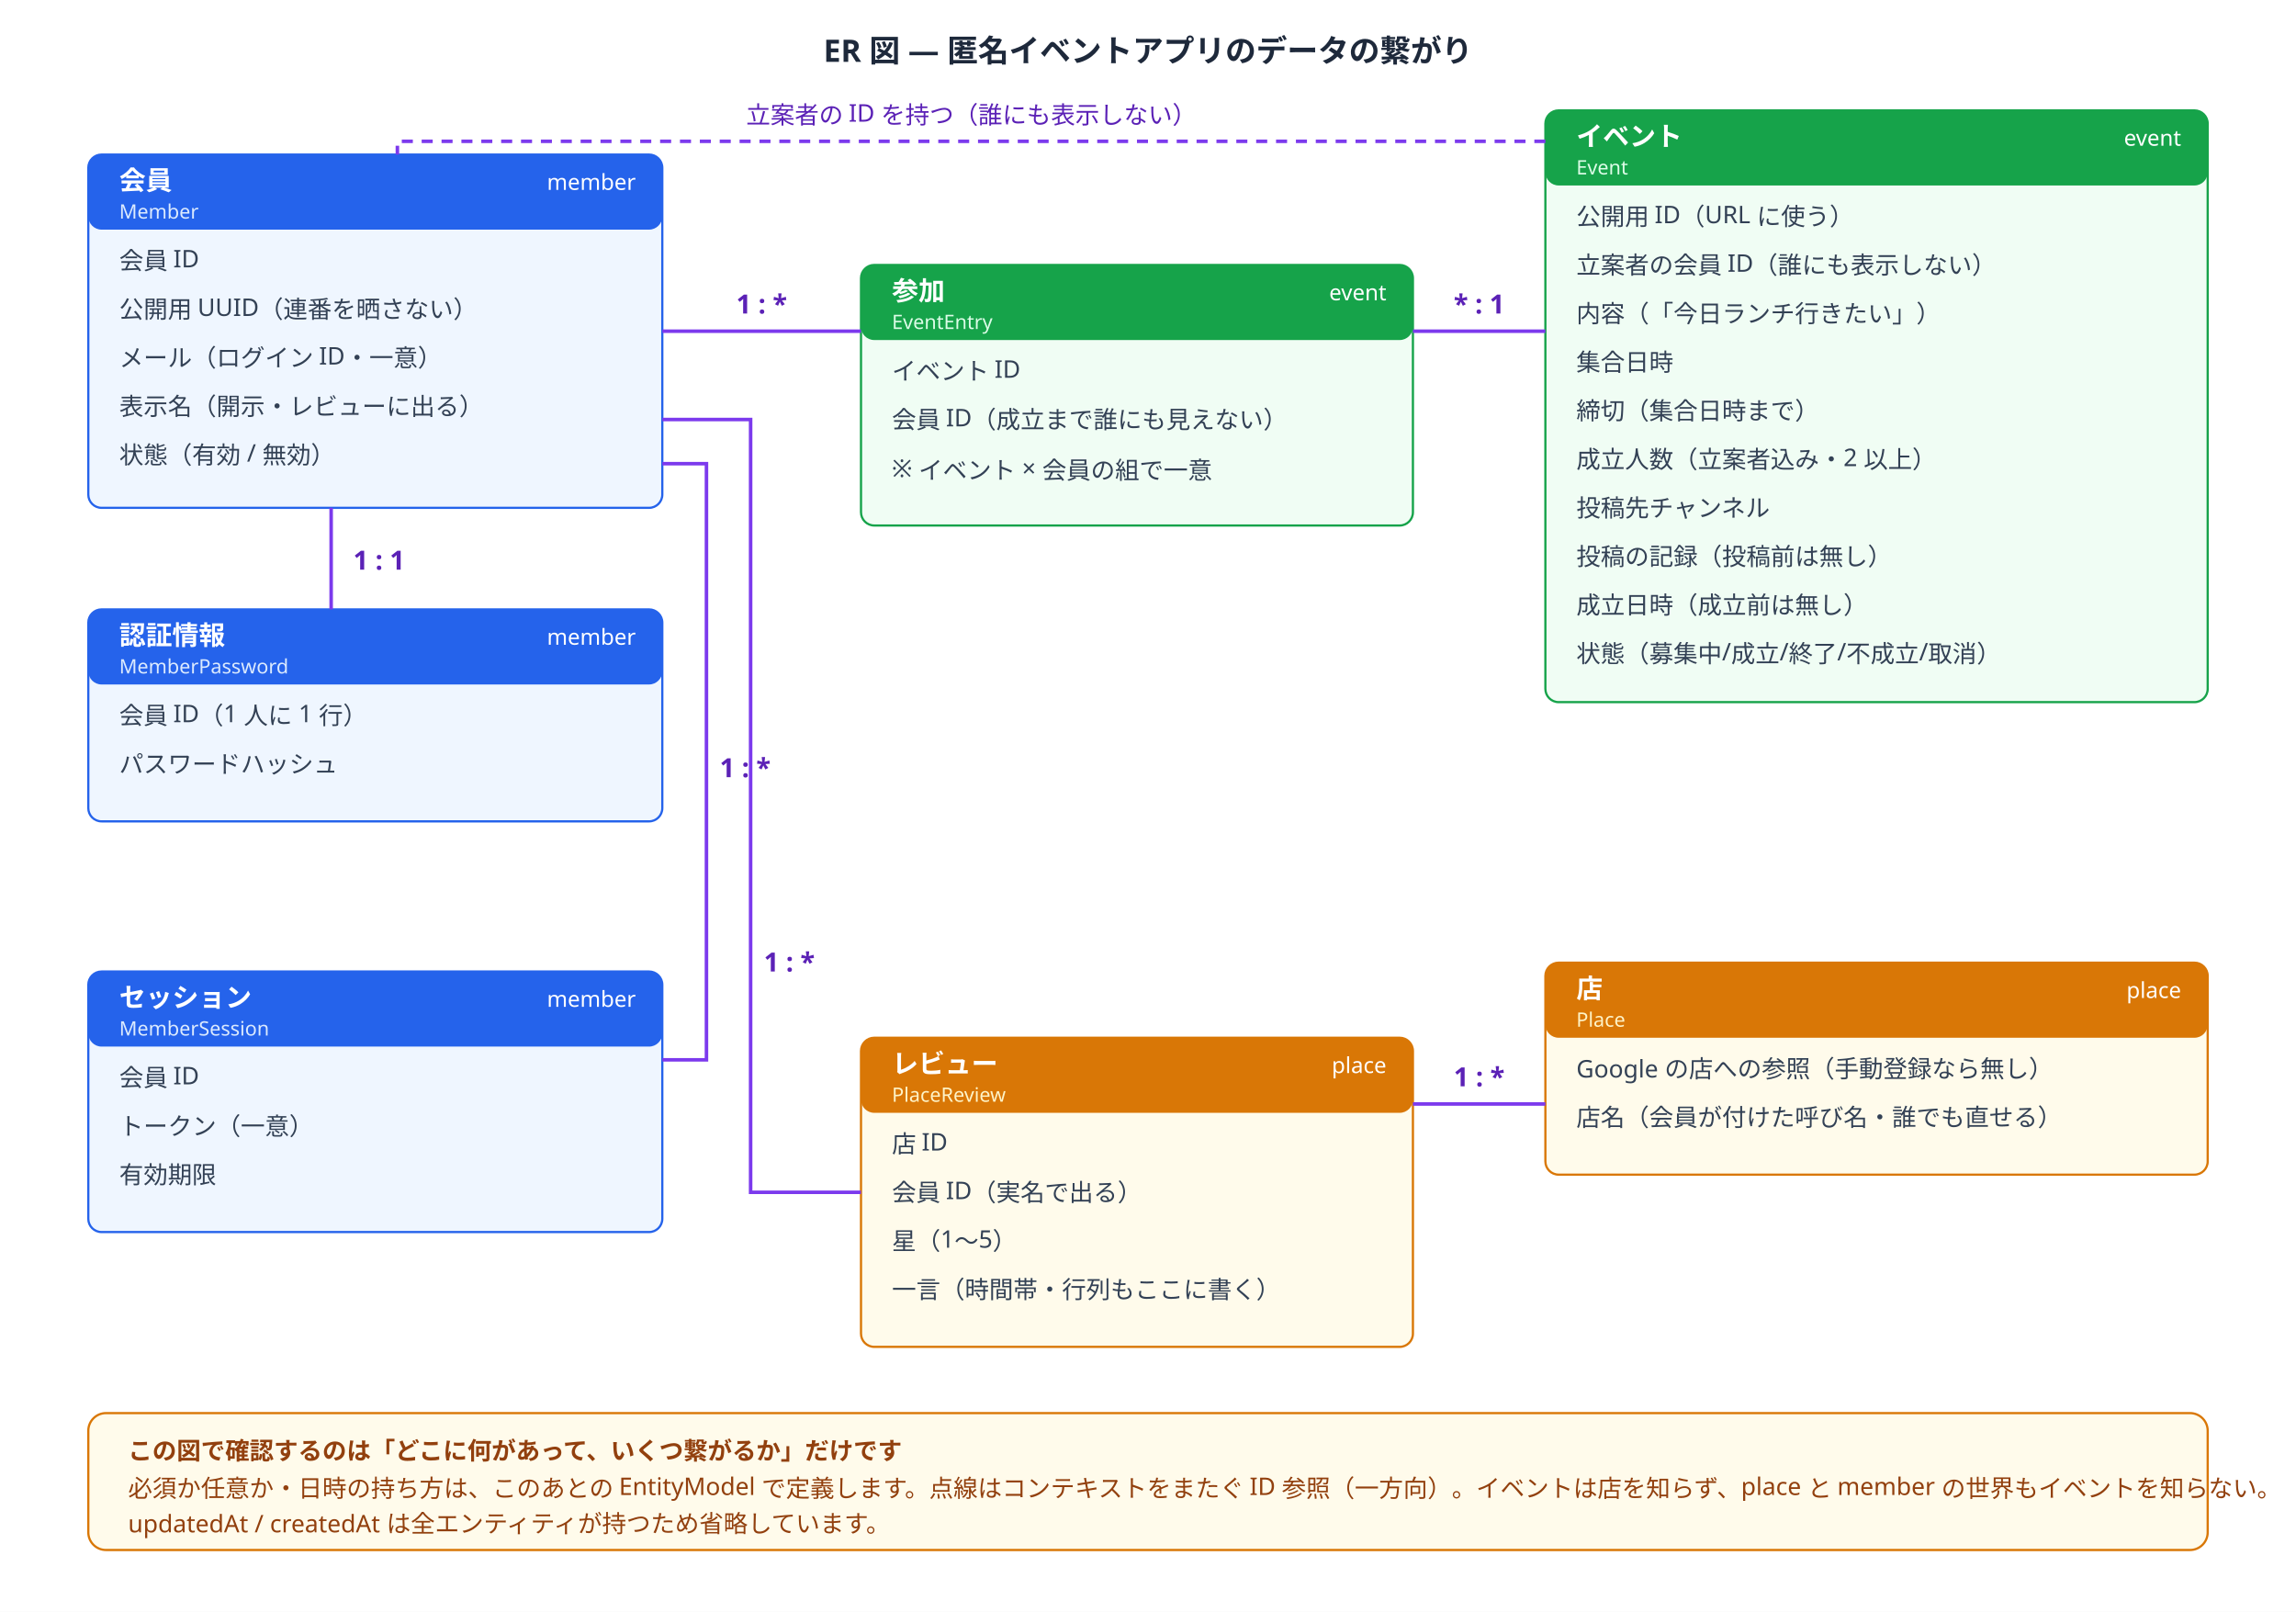
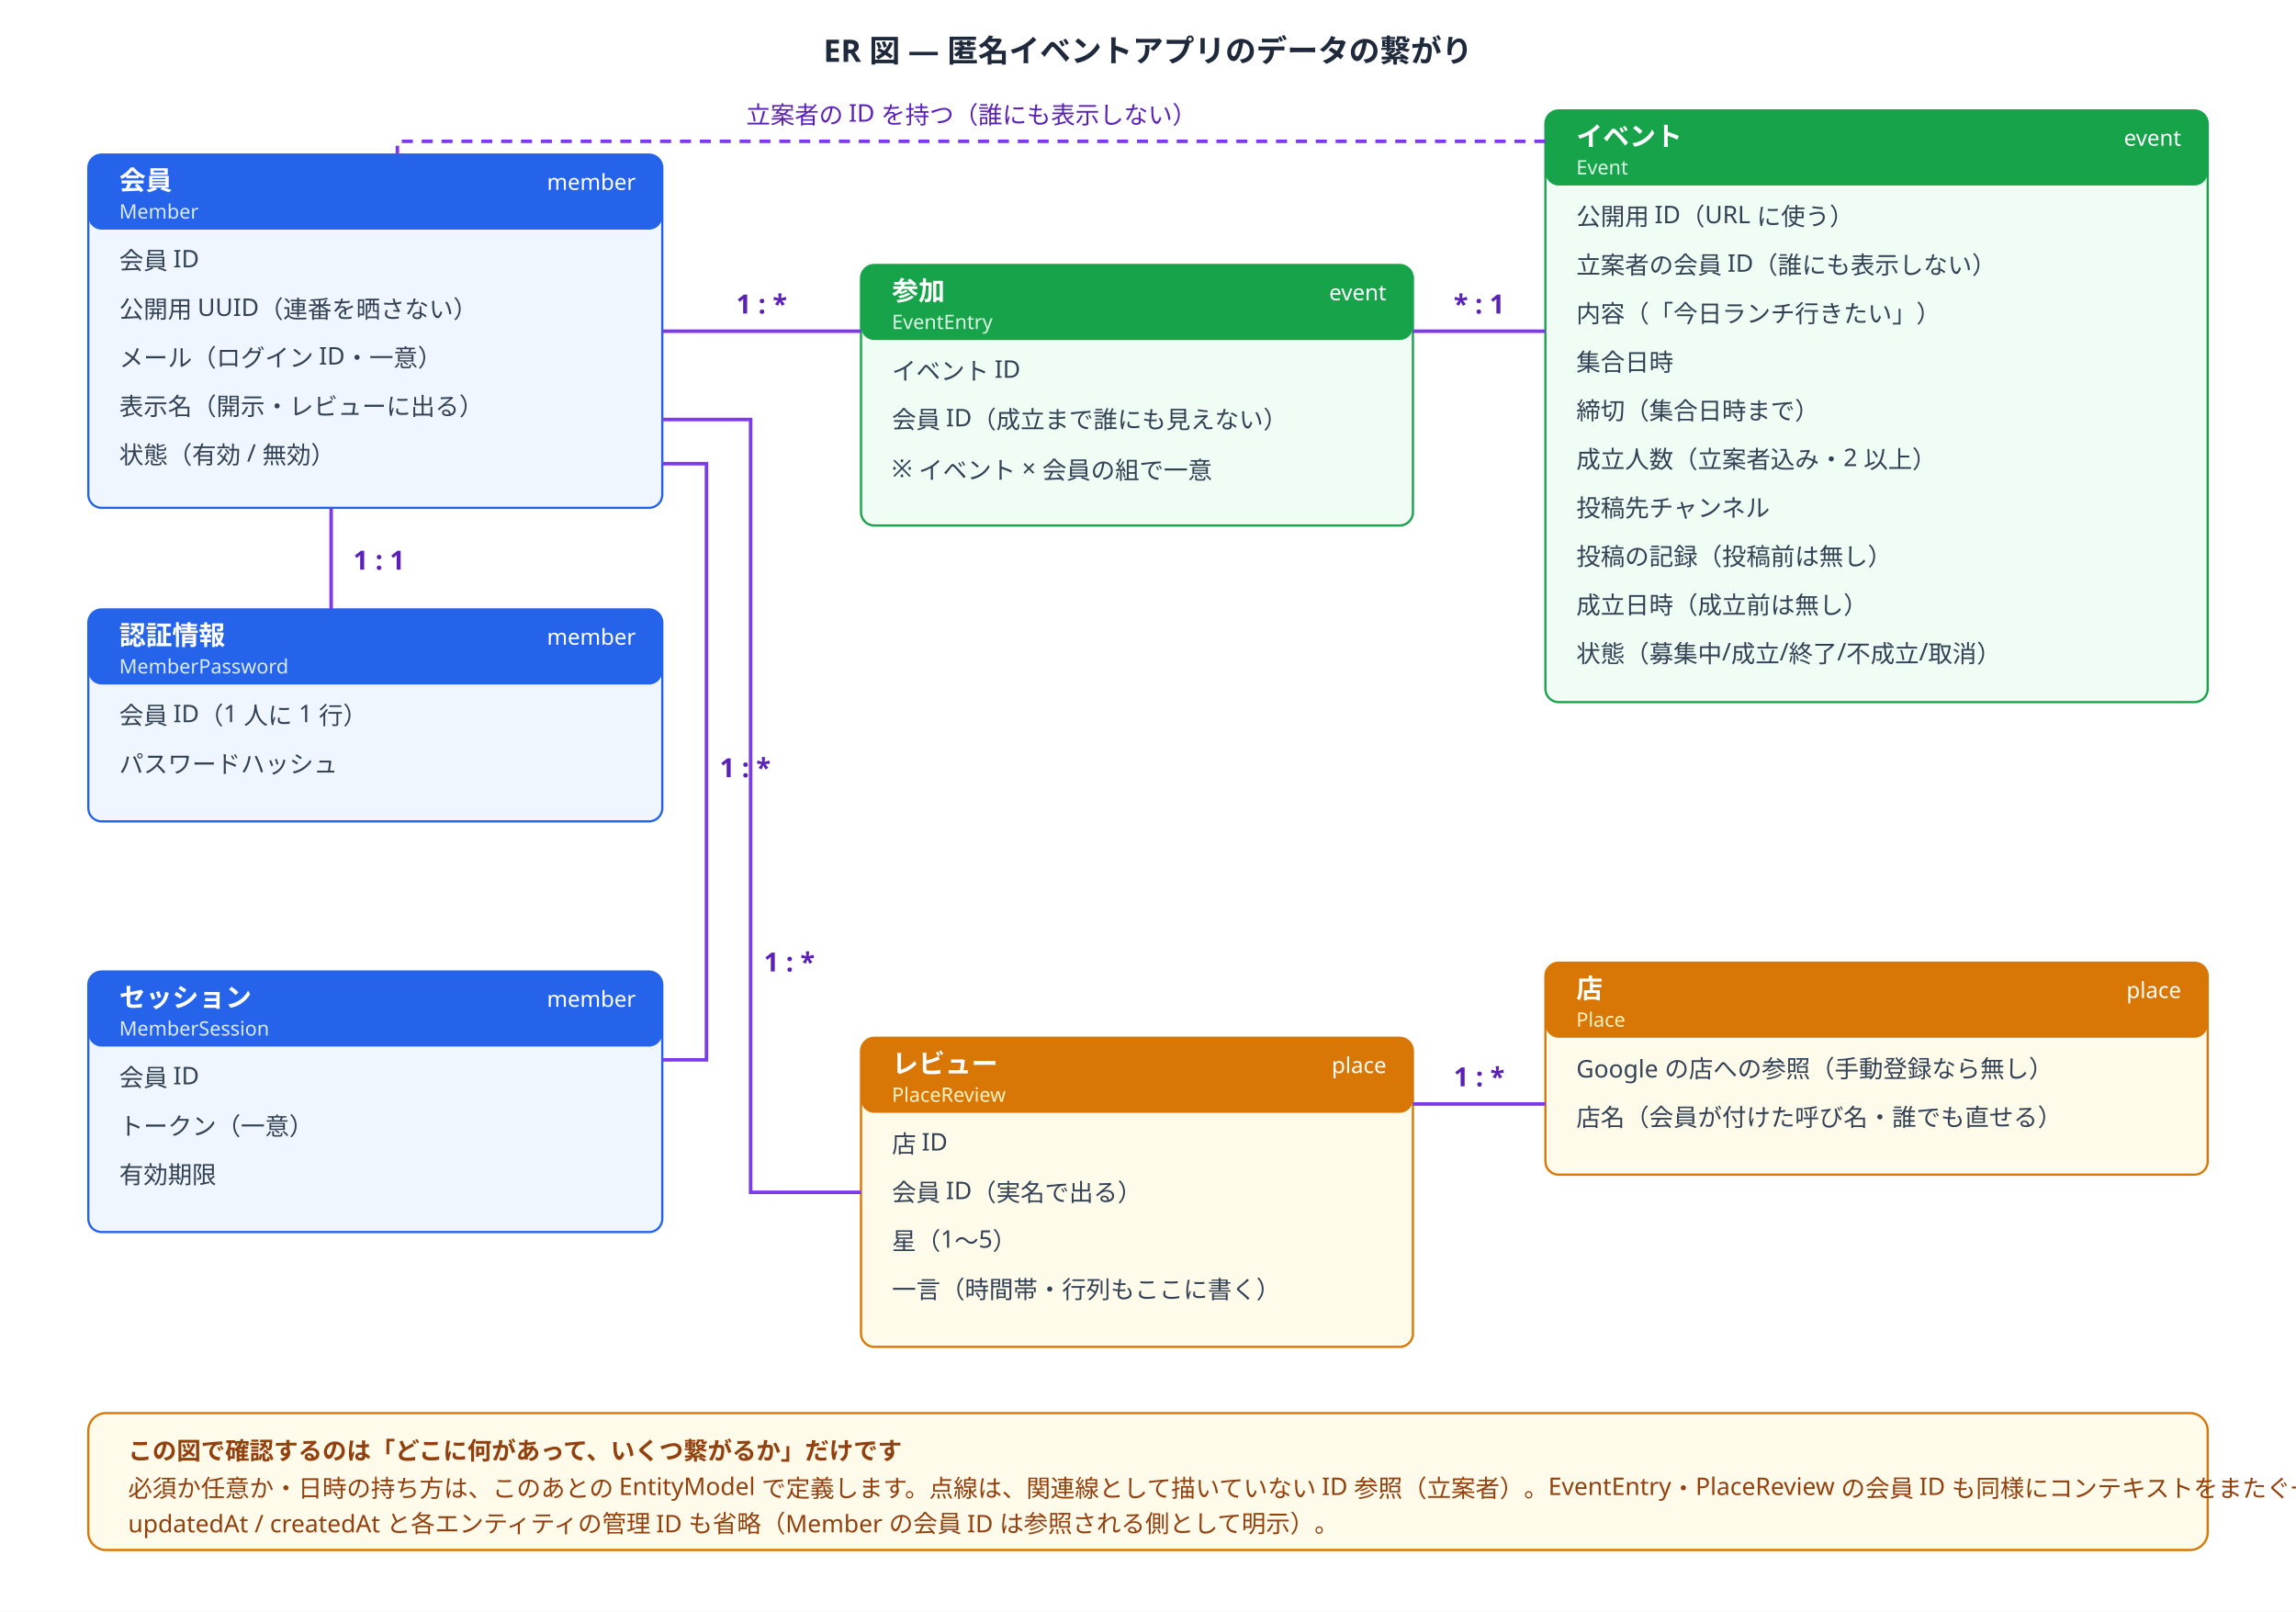
<svg xmlns="http://www.w3.org/2000/svg" viewBox="0 0 1040 730" width="1040" font-family="sans-serif" font-size="14">
  <rect x="0" y="0" width="1040" height="730" fill="#ffffff" />
  <text x="520" y="28" text-anchor="middle" font-weight="bold" fill="#1e293b">ER 図 — 匿名イベントアプリのデータの繋がり</text>
  <rect x="40" y="70" width="260" height="160" rx="6" fill="#eff6ff" stroke="#2563eb" />
  <rect x="40" y="70" width="260" height="34" rx="6" fill="#2563eb" />
  <text x="54" y="86" font-size="12" font-weight="bold" fill="#ffffff">会員</text>
  <text x="54" y="99" font-size="9" fill="#dbeafe">Member</text>
  <text x="288" y="86" text-anchor="end" font-size="10" fill="#ffffff">member</text>
  <text x="54" y="122" font-size="11" fill="#334155">会員 ID</text>
  <text x="54" y="144" font-size="11" fill="#334155">公開用 UUID（連番を晒さない）</text>
  <text x="54" y="166" font-size="11" fill="#334155">メール（ログイン ID・一意）</text>
  <text x="54" y="188" font-size="11" fill="#334155">表示名（開示・レビューに出る）</text>
  <text x="54" y="210" font-size="11" fill="#334155">状態（有効 / 無効）</text>
  <rect x="40" y="276" width="260" height="96" rx="6" fill="#eff6ff" stroke="#2563eb" />
  <rect x="40" y="276" width="260" height="34" rx="6" fill="#2563eb" />
  <text x="54" y="292" font-size="12" font-weight="bold" fill="#ffffff">認証情報</text>
  <text x="54" y="305" font-size="9" fill="#dbeafe">MemberPassword</text>
  <text x="288" y="292" text-anchor="end" font-size="10" fill="#ffffff">member</text>
  <text x="54" y="328" font-size="11" fill="#334155">会員 ID（1 人に 1 行）</text>
  <text x="54" y="350" font-size="11" fill="#334155">パスワードハッシュ</text>
  <rect x="40" y="440" width="260" height="118" rx="6" fill="#eff6ff" stroke="#2563eb" />
  <rect x="40" y="440" width="260" height="34" rx="6" fill="#2563eb" />
  <text x="54" y="456" font-size="12" font-weight="bold" fill="#ffffff">セッション</text>
  <text x="54" y="469" font-size="9" fill="#dbeafe">MemberSession</text>
  <text x="288" y="456" text-anchor="end" font-size="10" fill="#ffffff">member</text>
  <text x="54" y="492" font-size="11" fill="#334155">会員 ID</text>
  <text x="54" y="514" font-size="11" fill="#334155">トークン（一意）</text>
  <text x="54" y="536" font-size="11" fill="#334155">有効期限</text>
  <rect x="390" y="120" width="250" height="118" rx="6" fill="#f0fdf4" stroke="#16a34a" />
  <rect x="390" y="120" width="250" height="34" rx="6" fill="#16a34a" />
  <text x="404" y="136" font-size="12" font-weight="bold" fill="#ffffff">参加</text>
  <text x="404" y="149" font-size="9" fill="#dcfce7">EventEntry</text>
  <text x="628" y="136" text-anchor="end" font-size="10" fill="#ffffff">event</text>
  <text x="404" y="172" font-size="11" fill="#334155">イベント ID</text>
  <text x="404" y="194" font-size="11" fill="#334155">会員 ID（成立まで誰にも見えない）</text>
  <text x="404" y="216" font-size="11" fill="#334155">※ イベント × 会員の組で一意</text>
  <rect x="700" y="50" width="300" height="268" rx="6" fill="#f0fdf4" stroke="#16a34a" />
  <rect x="700" y="50" width="300" height="34" rx="6" fill="#16a34a" />
  <text x="714" y="66" font-size="12" font-weight="bold" fill="#ffffff">イベント</text>
  <text x="714" y="79" font-size="9" fill="#dcfce7">Event</text>
  <text x="988" y="66" text-anchor="end" font-size="10" fill="#ffffff">event</text>
  <text x="714" y="102" font-size="11" fill="#334155">公開用 ID（URL に使う）</text>
  <text x="714" y="124" font-size="11" fill="#334155">立案者の会員 ID（誰にも表示しない）</text>
  <text x="714" y="146" font-size="11" fill="#334155">内容（「今日ランチ行きたい」）</text>
  <text x="714" y="168" font-size="11" fill="#334155">集合日時</text>
  <text x="714" y="190" font-size="11" fill="#334155">締切（集合日時まで）</text>
  <text x="714" y="212" font-size="11" fill="#334155">成立人数（立案者込み・2 以上）</text>
  <text x="714" y="234" font-size="11" fill="#334155">投稿先チャンネル</text>
  <text x="714" y="256" font-size="11" fill="#334155">投稿の記録（投稿前は無し）</text>
  <text x="714" y="278" font-size="11" fill="#334155">成立日時（成立前は無し）</text>
  <text x="714" y="300" font-size="11" fill="#334155">状態（募集中/成立/終了/不成立/取消）</text>
  <rect x="700" y="436" width="300" height="96" rx="6" fill="#fffbeb" stroke="#d97706" />
  <rect x="700" y="436" width="300" height="34" rx="6" fill="#d97706" />
  <text x="714" y="452" font-size="12" font-weight="bold" fill="#ffffff">店</text>
  <text x="714" y="465" font-size="9" fill="#fef3c7">Place</text>
  <text x="988" y="452" text-anchor="end" font-size="10" fill="#ffffff">place</text>
  <text x="714" y="488" font-size="11" fill="#334155">Google の店への参照（手動登録なら無し）</text>
  <text x="714" y="510" font-size="11" fill="#334155">店名（会員が付けた呼び名・誰でも直せる）</text>
  <rect x="390" y="470" width="250" height="140" rx="6" fill="#fffbeb" stroke="#d97706" />
  <rect x="390" y="470" width="250" height="34" rx="6" fill="#d97706" />
  <text x="404" y="486" font-size="12" font-weight="bold" fill="#ffffff">レビュー</text>
  <text x="404" y="499" font-size="9" fill="#fef3c7">PlaceReview</text>
  <text x="628" y="486" text-anchor="end" font-size="10" fill="#ffffff">place</text>
  <text x="404" y="522" font-size="11" fill="#334155">店 ID</text>
  <text x="404" y="544" font-size="11" fill="#334155">会員 ID（実名で出る）</text>
  <text x="404" y="566" font-size="11" fill="#334155">星（1〜5）</text>
  <text x="404" y="588" font-size="11" fill="#334155">一言（時間帯・行列もここに書く）</text>
  <path d="M150,230 V276" fill="none" stroke="#7c3aed" stroke-width="1.6" />
  <text x="160" y="258" font-size="12" font-weight="bold" fill="#5b21b6">1 : 1</text>
  <path d="M300,210 H320 V480 H300" fill="none" stroke="#7c3aed" stroke-width="1.6" />
  <text x="326" y="352" font-size="12" font-weight="bold" fill="#5b21b6">1 : *</text>
  <path d="M300,150 H390" fill="none" stroke="#7c3aed" stroke-width="1.6" />
  <text x="345" y="142" text-anchor="middle" font-size="12" font-weight="bold" fill="#5b21b6">1 : *</text>
  <path d="M640,150 H700" fill="none" stroke="#7c3aed" stroke-width="1.6" />
  <text x="670" y="142" text-anchor="middle" font-size="12" font-weight="bold" fill="#5b21b6">* : 1</text>
  <path d="M300,190 H340 V540 H390" fill="none" stroke="#7c3aed" stroke-width="1.6" />
  <text x="346" y="440" font-size="12" font-weight="bold" fill="#5b21b6">1 : *</text>
  <path d="M700,500 H640" fill="none" stroke="#7c3aed" stroke-width="1.6" />
  <text x="670" y="492" text-anchor="middle" font-size="12" font-weight="bold" fill="#5b21b6">1 : *</text>
  <path d="M700,64 H180 V70" fill="none" stroke="#7c3aed" stroke-width="1.6" stroke-dasharray="5 4" />
  <text x="440" y="56" text-anchor="middle" font-size="11" fill="#5b21b6">立案者の ID を持つ（誰にも表示しない）</text>
  <rect x="40" y="640" width="960" height="62" rx="8" fill="#fffbeb" stroke="#d97706" />
  <text x="58" y="661" font-size="11" font-weight="bold" fill="#92400e">この図で確認するのは「どこに何があって、いくつ繋がるか」だけです</text>
-   <text x="58" y="678" font-size="11" fill="#92400e">必須か任意か・日時の持ち方は、このあとの EntityModel で定義します。点線はコンテキストをまたぐ ID 参照（一方向）。イベントは店を知らず、place と member の世界もイベントを知らない。</text>
-   <text x="58" y="694" font-size="11" fill="#92400e">updatedAt / createdAt は全エンティティが持つため省略しています。</text>
+   <text x="58" y="678" font-size="11" fill="#92400e">必須か任意か・日時の持ち方は、このあとの EntityModel で定義します。点線は、関連線として描いていない ID 参照（立案者）。EventEntry・PlaceReview の会員 ID も同様にコンテキストをまたぐ一方向参照。イベントは店を知らない。</text>
+   <text x="58" y="694" font-size="11" fill="#92400e">updatedAt / createdAt と各エンティティの管理 ID も省略（Member の会員 ID は参照される側として明示）。</text>
</svg>
